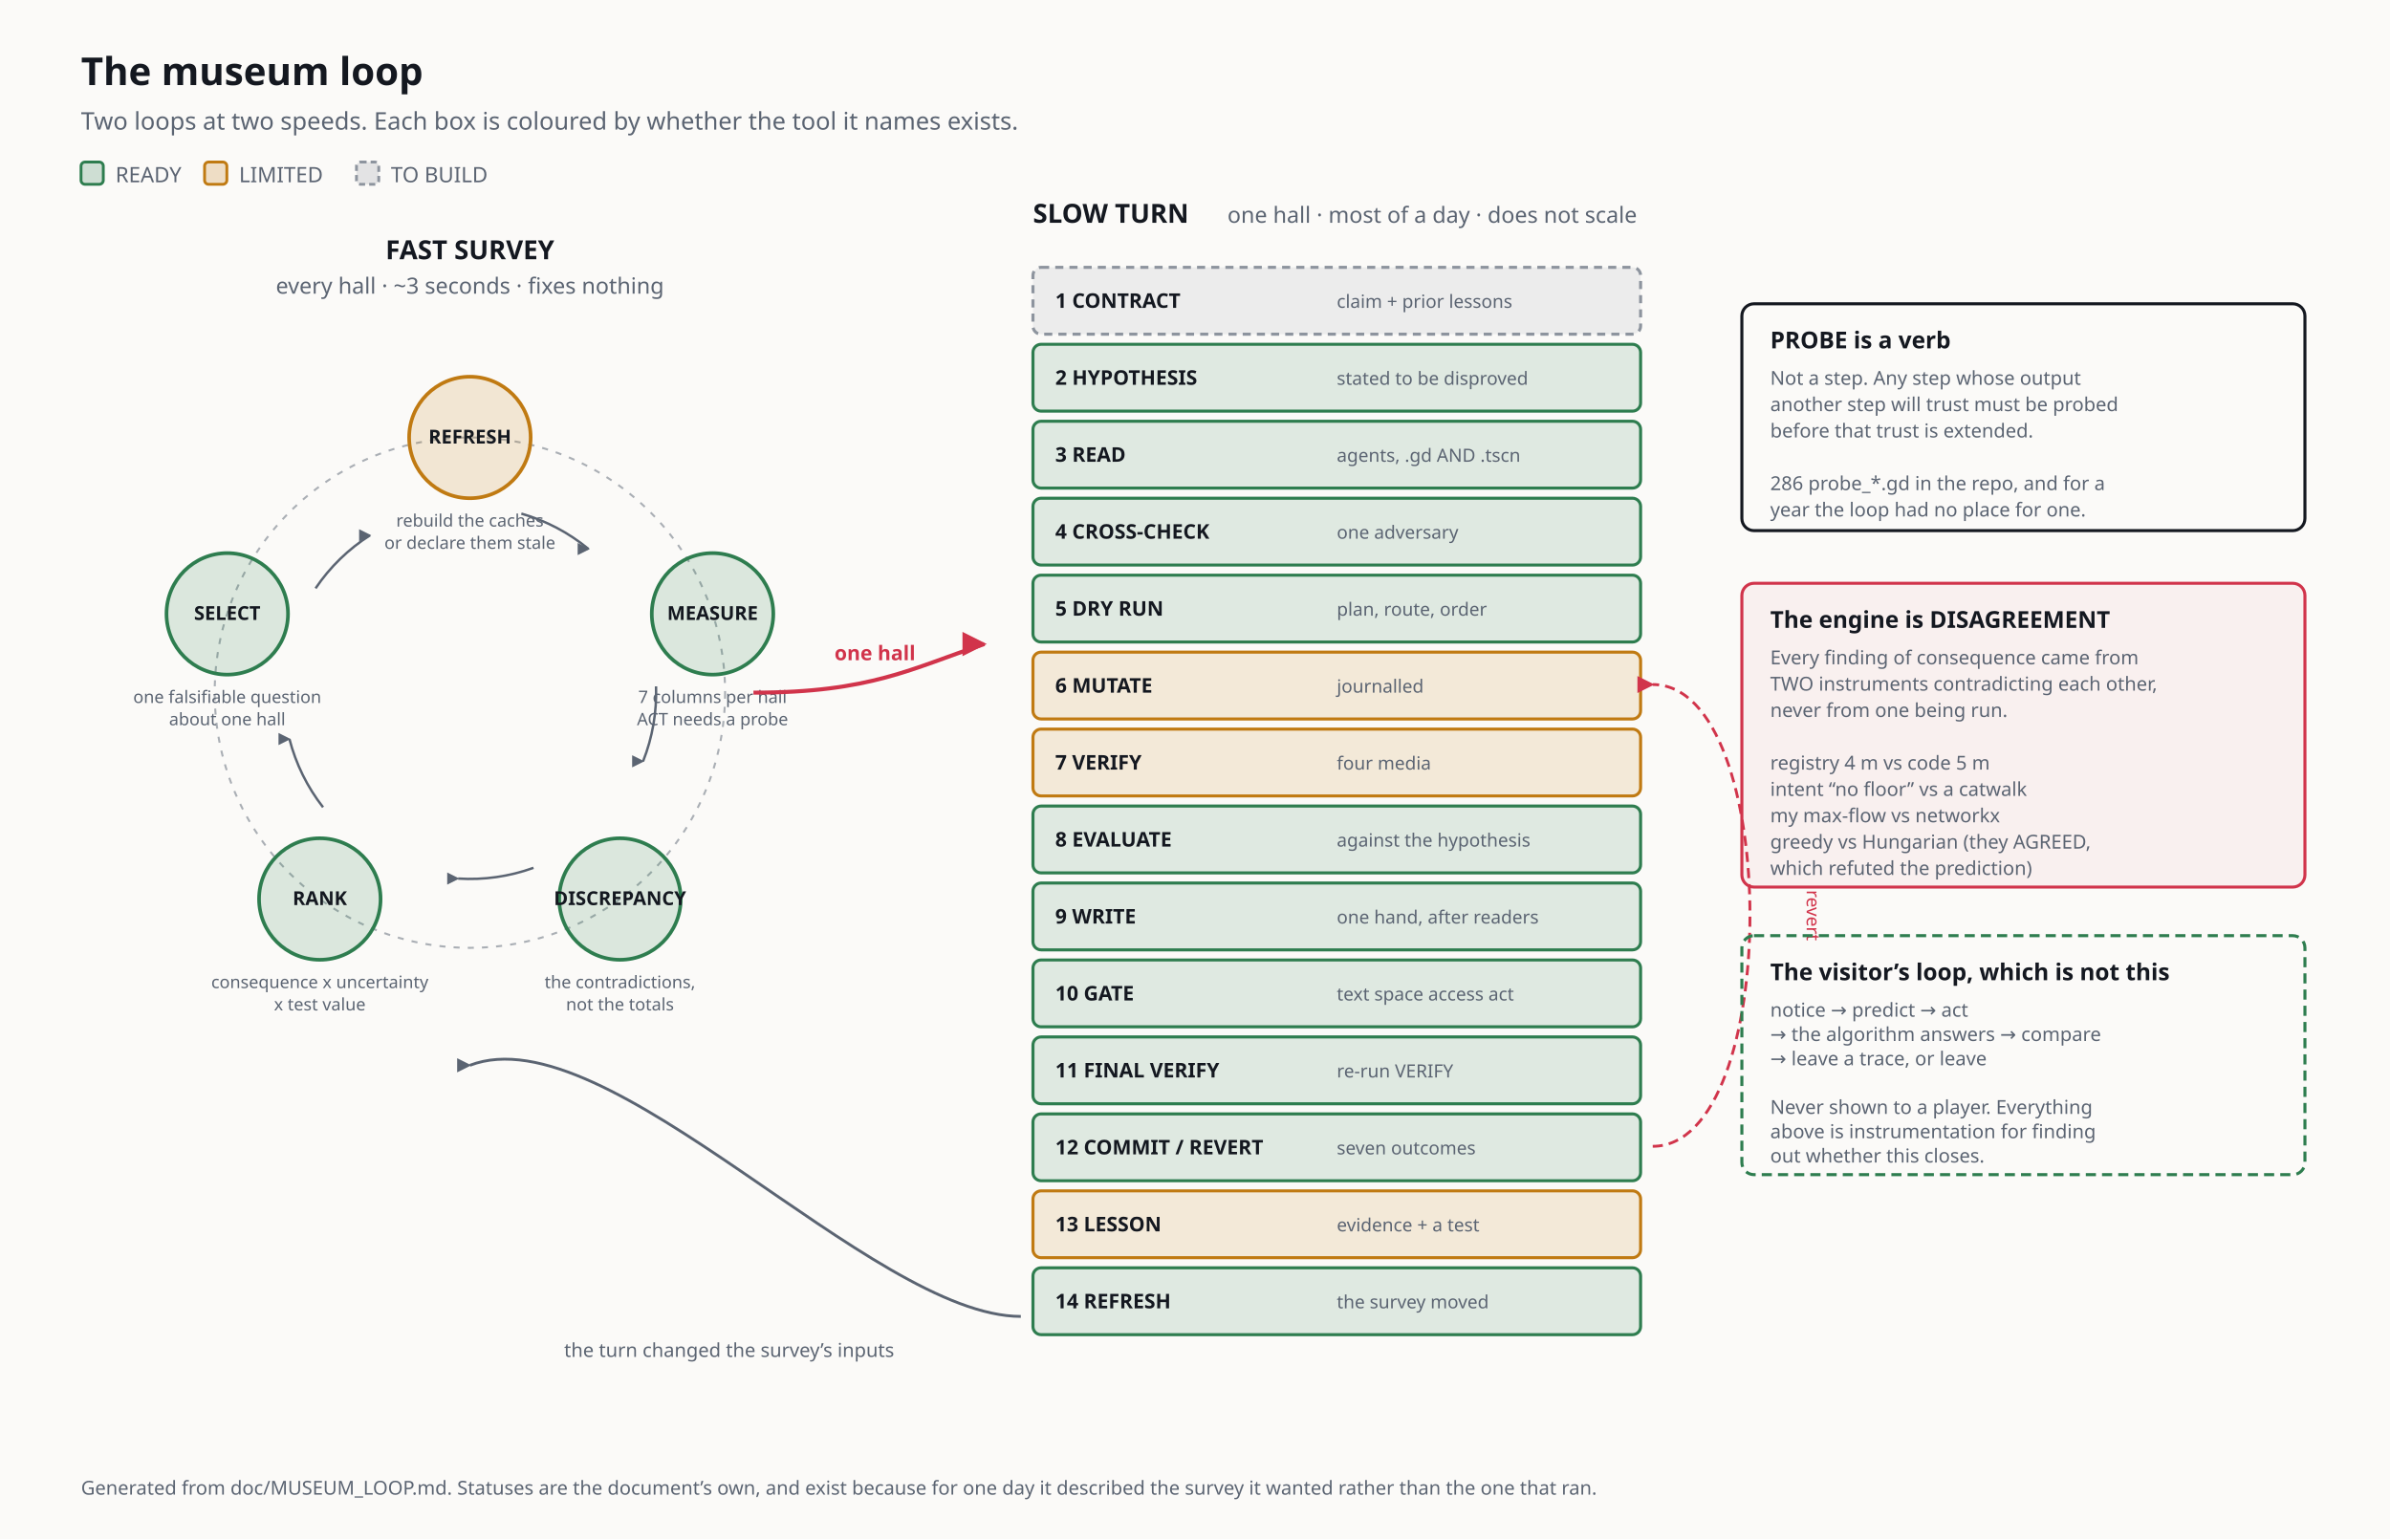
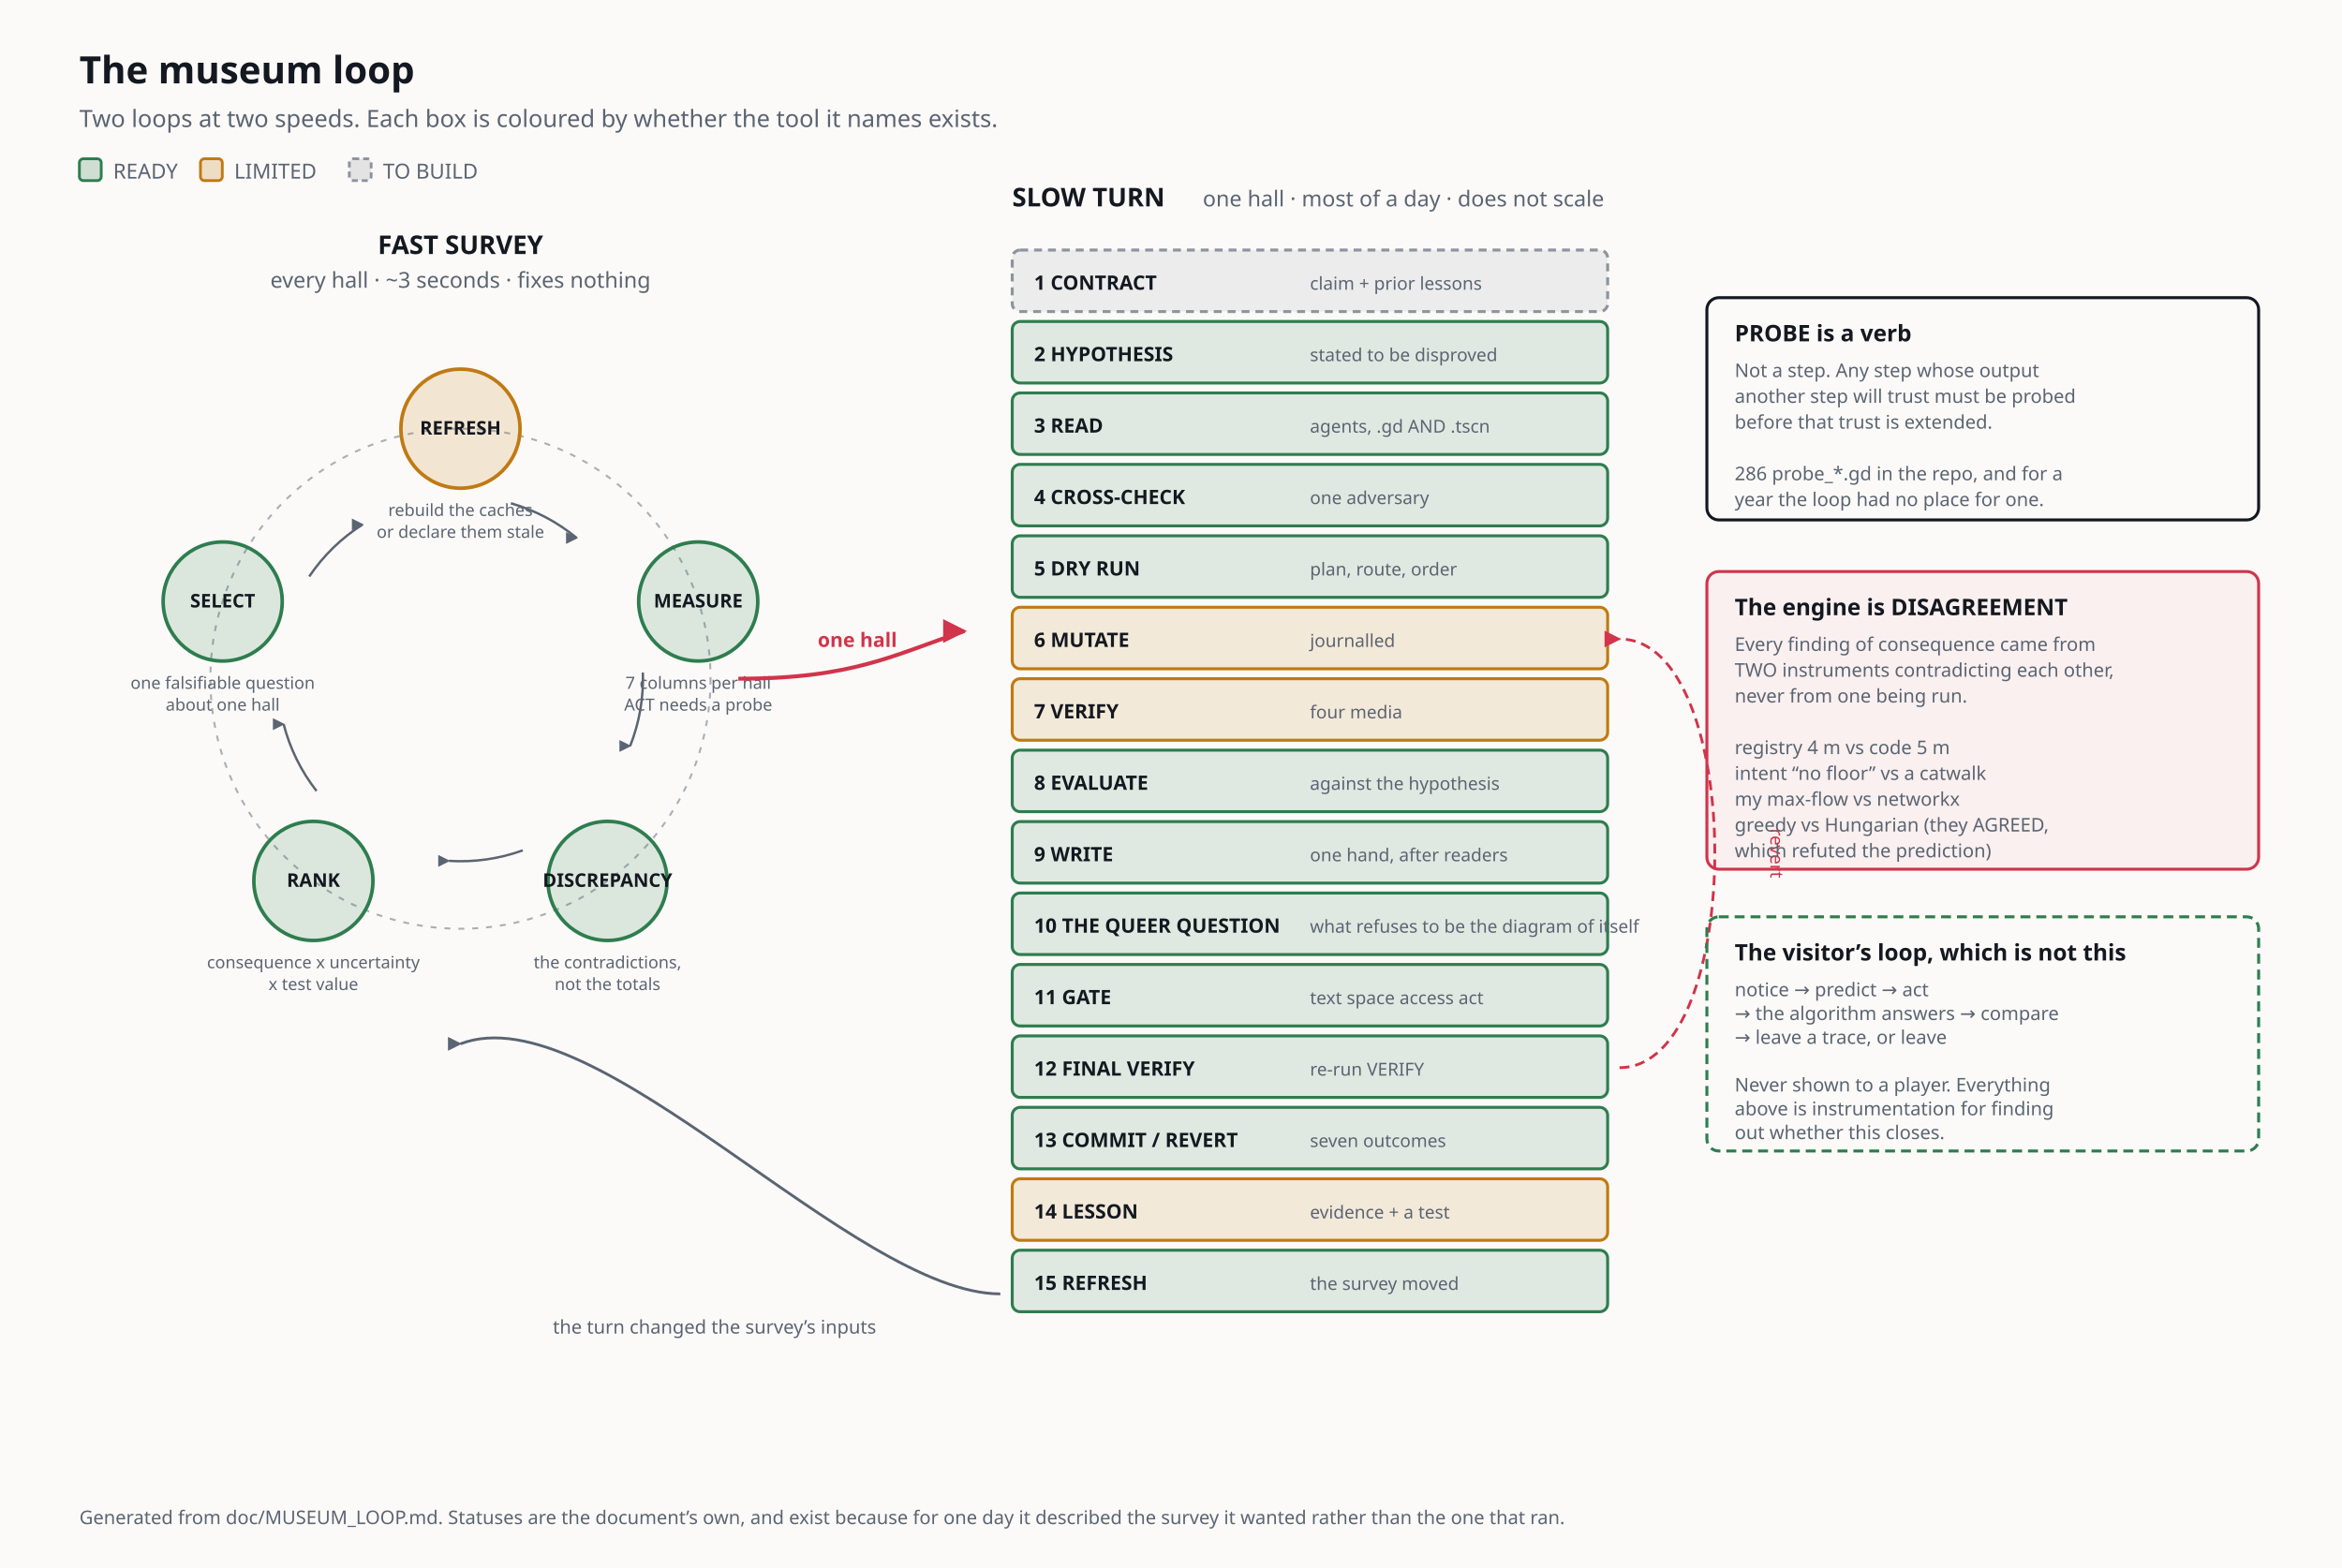
- <svg xmlns="http://www.w3.org/2000/svg" width="1180" height="760" viewBox="0 0 1180 760" font-family="ui-sans-serif,system-ui,sans-serif">
+ <svg xmlns="http://www.w3.org/2000/svg" width="1180" height="790" viewBox="0 0 1180 790" font-family="ui-sans-serif,system-ui,sans-serif">
  <defs>
    <marker id="a" viewBox="0 0 10 10" refX="9" refY="5" markerWidth="5" markerHeight="5" orient="auto-start-end">
      <path d="M0,0 L10,5 L0,10 z" fill="#5b6472" />
    </marker>
    <marker id="ar" viewBox="0 0 10 10" refX="9" refY="5" markerWidth="6" markerHeight="6" orient="auto-start-end">
      <path d="M0,0 L10,5 L0,10 z" fill="#d1344b" />
    </marker>
  </defs>
  <rect width="100%" height="100%" fill="#fbfaf8" />
  <text x="40" y="42" font-size="19" font-weight="600" fill="#141820">The museum loop</text>
  <text x="40" y="64" font-size="12" fill="#5b6472">Two loops at two speeds. Each box is coloured by whether the tool it names exists.</text>
  <rect x="40" y="80" width="11" height="11" rx="2" fill="#2e7d4f" fill-opacity="0.22" stroke="#2e7d4f" stroke-width="1.4" />
  <text x="57" y="90" font-size="10.5" fill="#5b6472">READY</text>
  <rect x="101" y="80" width="11" height="11" rx="2" fill="#c07a12" fill-opacity="0.22" stroke="#c07a12" stroke-width="1.4" />
  <text x="118" y="90" font-size="10.5" fill="#5b6472">LIMITED</text>
  <rect x="176" y="80" width="11" height="11" rx="2" fill="#8d949e" fill-opacity="0.22" stroke="#8d949e" stroke-width="1.4" stroke-dasharray="3 2" />
  <text x="193" y="90" font-size="10.5" fill="#5b6472">TO BUILD</text>
  <text x="232" y="128" font-size="13" font-weight="600" fill="#141820" text-anchor="middle">FAST SURVEY</text>
  <text x="232" y="145" font-size="11" fill="#5b6472" text-anchor="middle">every hall · ~3 seconds · fixes nothing</text>
  <circle cx="232" cy="342" r="126" fill="none" stroke="#5b6472" stroke-width="1" stroke-dasharray="3 4" stroke-opacity="0.5" />
  <circle cx="232.0" cy="216.0" r="30" fill="#c07a12" fill-opacity="0.16" stroke="#c07a12" stroke-width="1.8" />
  <text x="232.0" y="219.0" font-size="9.5" font-weight="600" fill="#141820" text-anchor="middle">REFRESH</text>
  <text x="232.0" y="260.0" font-size="8.5" fill="#5b6472" text-anchor="middle">rebuild the caches</text>
  <text x="232.0" y="271.0" font-size="8.5" fill="#5b6472" text-anchor="middle">or declare them stale</text>
  <path d="M257.4,253.6 A92,92 0 0,1 290.6,271.1" fill="none" stroke="#5b6472" stroke-width="1.2" marker-end="url(#a)" />
  <circle cx="351.8" cy="303.1" r="30" fill="#2e7d4f" fill-opacity="0.16" stroke="#2e7d4f" stroke-width="1.8" />
  <text x="351.8" y="306.1" font-size="9.5" font-weight="600" fill="#141820" text-anchor="middle">MEASURE</text>
  <text x="351.8" y="347.1" font-size="8.5" fill="#5b6472" text-anchor="middle">7 columns per hall</text>
  <text x="351.8" y="358.1" font-size="8.5" fill="#5b6472" text-anchor="middle">ACT needs a probe</text>
  <path d="M323.9,338.9 A92,92 0 0,1 317.5,375.9" fill="none" stroke="#5b6472" stroke-width="1.2" marker-end="url(#a)" />
  <circle cx="306.1" cy="443.9" r="30" fill="#2e7d4f" fill-opacity="0.16" stroke="#2e7d4f" stroke-width="1.8" />
  <text x="306.1" y="446.9" font-size="9.5" font-weight="600" fill="#141820" text-anchor="middle">DISCREPANCY</text>
  <text x="306.1" y="487.9" font-size="8.5" fill="#5b6472" text-anchor="middle">the contradictions,</text>
  <text x="306.1" y="498.9" font-size="8.5" fill="#5b6472" text-anchor="middle">not the totals</text>
  <path d="M263.4,428.5 A92,92 0 0,1 226.2,433.8" fill="none" stroke="#5b6472" stroke-width="1.2" marker-end="url(#a)" />
  <circle cx="157.9" cy="443.9" r="30" fill="#2e7d4f" fill-opacity="0.16" stroke="#2e7d4f" stroke-width="1.8" />
  <text x="157.9" y="446.9" font-size="9.5" font-weight="600" fill="#141820" text-anchor="middle">RANK</text>
  <text x="157.9" y="487.9" font-size="8.5" fill="#5b6472" text-anchor="middle">consequence x uncertainty</text>
  <text x="157.9" y="498.9" font-size="8.5" fill="#5b6472" text-anchor="middle">x test value</text>
  <path d="M159.5,398.6 A92,92 0 0,1 142.9,364.9" fill="none" stroke="#5b6472" stroke-width="1.2" marker-end="url(#a)" />
  <circle cx="112.2" cy="303.1" r="30" fill="#2e7d4f" fill-opacity="0.16" stroke="#2e7d4f" stroke-width="1.8" />
  <text x="112.2" y="306.1" font-size="9.5" font-weight="600" fill="#141820" text-anchor="middle">SELECT</text>
  <text x="112.2" y="347.1" font-size="8.5" fill="#5b6472" text-anchor="middle">one falsifiable question</text>
  <text x="112.2" y="358.1" font-size="8.5" fill="#5b6472" text-anchor="middle">about one hall</text>
  <path d="M155.8,290.5 A92,92 0 0,1 182.7,264.3" fill="none" stroke="#5b6472" stroke-width="1.2" marker-end="url(#a)" />
  <path d="M372,342 C430,342 450,330 486,318" fill="none" stroke="#d1344b" stroke-width="2" marker-end="url(#ar)" />
  <text x="432" y="326" font-size="10" fill="#d1344b" text-anchor="middle" font-weight="600">one hall</text>
-   <text x="510" y="110" font-size="13" font-weight="600" fill="#141820">SLOW TURN</text>
-   <text x="606" y="110" font-size="11" fill="#5b6472">one hall · most of a day · does not scale</text>
-   <rect x="510" y="132" width="300" height="33" rx="4" fill="#8d949e" fill-opacity="0.14" stroke="#8d949e" stroke-width="1.5" stroke-dasharray="4 3" />
-   <text x="521" y="152" font-size="10" font-weight="600" fill="#141820"> 1  CONTRACT</text>
-   <text x="660" y="152" font-size="9" fill="#5b6472">claim + prior lessons</text>
-   <rect x="510" y="170" width="300" height="33" rx="4" fill="#2e7d4f" fill-opacity="0.14" stroke="#2e7d4f" stroke-width="1.5" />
-   <text x="521" y="190" font-size="10" font-weight="600" fill="#141820"> 2  HYPOTHESIS</text>
-   <text x="660" y="190" font-size="9" fill="#5b6472">stated to be disproved</text>
-   <rect x="510" y="208" width="300" height="33" rx="4" fill="#2e7d4f" fill-opacity="0.14" stroke="#2e7d4f" stroke-width="1.5" />
-   <text x="521" y="228" font-size="10" font-weight="600" fill="#141820"> 3  READ</text>
-   <text x="660" y="228" font-size="9" fill="#5b6472">agents, .gd AND .tscn</text>
-   <rect x="510" y="246" width="300" height="33" rx="4" fill="#2e7d4f" fill-opacity="0.14" stroke="#2e7d4f" stroke-width="1.5" />
-   <text x="521" y="266" font-size="10" font-weight="600" fill="#141820"> 4  CROSS-CHECK</text>
-   <text x="660" y="266" font-size="9" fill="#5b6472">one adversary</text>
-   <rect x="510" y="284" width="300" height="33" rx="4" fill="#2e7d4f" fill-opacity="0.14" stroke="#2e7d4f" stroke-width="1.5" />
-   <text x="521" y="304" font-size="10" font-weight="600" fill="#141820"> 5  DRY RUN</text>
-   <text x="660" y="304" font-size="9" fill="#5b6472">plan, route, order</text>
-   <rect x="510" y="322" width="300" height="33" rx="4" fill="#c07a12" fill-opacity="0.14" stroke="#c07a12" stroke-width="1.5" />
-   <text x="521" y="342" font-size="10" font-weight="600" fill="#141820"> 6  MUTATE</text>
-   <text x="660" y="342" font-size="9" fill="#5b6472">journalled</text>
-   <rect x="510" y="360" width="300" height="33" rx="4" fill="#c07a12" fill-opacity="0.14" stroke="#c07a12" stroke-width="1.5" />
-   <text x="521" y="380" font-size="10" font-weight="600" fill="#141820"> 7  VERIFY</text>
-   <text x="660" y="380" font-size="9" fill="#5b6472">four media</text>
-   <rect x="510" y="398" width="300" height="33" rx="4" fill="#2e7d4f" fill-opacity="0.14" stroke="#2e7d4f" stroke-width="1.5" />
-   <text x="521" y="418" font-size="10" font-weight="600" fill="#141820"> 8  EVALUATE</text>
-   <text x="660" y="418" font-size="9" fill="#5b6472">against the hypothesis</text>
-   <rect x="510" y="436" width="300" height="33" rx="4" fill="#2e7d4f" fill-opacity="0.14" stroke="#2e7d4f" stroke-width="1.5" />
-   <text x="521" y="456" font-size="10" font-weight="600" fill="#141820"> 9  WRITE</text>
-   <text x="660" y="456" font-size="9" fill="#5b6472">one hand, after readers</text>
-   <rect x="510" y="474" width="300" height="33" rx="4" fill="#2e7d4f" fill-opacity="0.14" stroke="#2e7d4f" stroke-width="1.5" />
-   <text x="521" y="494" font-size="10" font-weight="600" fill="#141820">10  GATE</text>
-   <text x="660" y="494" font-size="9" fill="#5b6472">text space access act</text>
-   <rect x="510" y="512" width="300" height="33" rx="4" fill="#2e7d4f" fill-opacity="0.14" stroke="#2e7d4f" stroke-width="1.5" />
-   <text x="521" y="532" font-size="10" font-weight="600" fill="#141820">11  FINAL VERIFY</text>
-   <text x="660" y="532" font-size="9" fill="#5b6472">re-run VERIFY</text>
-   <rect x="510" y="550" width="300" height="33" rx="4" fill="#2e7d4f" fill-opacity="0.14" stroke="#2e7d4f" stroke-width="1.5" />
-   <text x="521" y="570" font-size="10" font-weight="600" fill="#141820">12  COMMIT / REVERT</text>
-   <text x="660" y="570" font-size="9" fill="#5b6472">seven outcomes</text>
-   <rect x="510" y="588" width="300" height="33" rx="4" fill="#c07a12" fill-opacity="0.14" stroke="#c07a12" stroke-width="1.5" />
-   <text x="521" y="608" font-size="10" font-weight="600" fill="#141820">13  LESSON</text>
-   <text x="660" y="608" font-size="9" fill="#5b6472">evidence + a test</text>
-   <rect x="510" y="626" width="300" height="33" rx="4" fill="#2e7d4f" fill-opacity="0.14" stroke="#2e7d4f" stroke-width="1.5" />
-   <text x="521" y="646" font-size="10" font-weight="600" fill="#141820">14  REFRESH</text>
-   <text x="660" y="646" font-size="9" fill="#5b6472">the survey moved</text>
-   <path d="M816,566 C880,566 880,338 816,338" fill="none" stroke="#d1344b" stroke-width="1.4" stroke-dasharray="5 3" marker-end="url(#ar)" />
-   <text x="892" y="452" font-size="9" fill="#d1344b" text-anchor="middle" transform="rotate(90 892 452)">revert</text>
-   <path d="M504,650 C430,650 300,500 232,526" fill="none" stroke="#5b6472" stroke-width="1.4" marker-end="url(#a)" />
-   <text x="360" y="670" font-size="9.5" fill="#5b6472" text-anchor="middle">the turn changed the survey’s inputs</text>
+   <text x="510" y="104" font-size="13" font-weight="600" fill="#141820">SLOW TURN</text>
+   <text x="606" y="104" font-size="11" fill="#5b6472">one hall · most of a day · does not scale</text>
+   <rect x="510" y="126" width="300" height="31" rx="4" fill="#8d949e" fill-opacity="0.14" stroke="#8d949e" stroke-width="1.5" stroke-dasharray="4 3" />
+   <text x="521" y="146" font-size="10" font-weight="600" fill="#141820"> 1  CONTRACT</text>
+   <text x="660" y="146" font-size="9" fill="#5b6472">claim + prior lessons</text>
+   <rect x="510" y="162" width="300" height="31" rx="4" fill="#2e7d4f" fill-opacity="0.14" stroke="#2e7d4f" stroke-width="1.5" />
+   <text x="521" y="182" font-size="10" font-weight="600" fill="#141820"> 2  HYPOTHESIS</text>
+   <text x="660" y="182" font-size="9" fill="#5b6472">stated to be disproved</text>
+   <rect x="510" y="198" width="300" height="31" rx="4" fill="#2e7d4f" fill-opacity="0.14" stroke="#2e7d4f" stroke-width="1.5" />
+   <text x="521" y="218" font-size="10" font-weight="600" fill="#141820"> 3  READ</text>
+   <text x="660" y="218" font-size="9" fill="#5b6472">agents, .gd AND .tscn</text>
+   <rect x="510" y="234" width="300" height="31" rx="4" fill="#2e7d4f" fill-opacity="0.14" stroke="#2e7d4f" stroke-width="1.5" />
+   <text x="521" y="254" font-size="10" font-weight="600" fill="#141820"> 4  CROSS-CHECK</text>
+   <text x="660" y="254" font-size="9" fill="#5b6472">one adversary</text>
+   <rect x="510" y="270" width="300" height="31" rx="4" fill="#2e7d4f" fill-opacity="0.14" stroke="#2e7d4f" stroke-width="1.5" />
+   <text x="521" y="290" font-size="10" font-weight="600" fill="#141820"> 5  DRY RUN</text>
+   <text x="660" y="290" font-size="9" fill="#5b6472">plan, route, order</text>
+   <rect x="510" y="306" width="300" height="31" rx="4" fill="#c07a12" fill-opacity="0.14" stroke="#c07a12" stroke-width="1.5" />
+   <text x="521" y="326" font-size="10" font-weight="600" fill="#141820"> 6  MUTATE</text>
+   <text x="660" y="326" font-size="9" fill="#5b6472">journalled</text>
+   <rect x="510" y="342" width="300" height="31" rx="4" fill="#c07a12" fill-opacity="0.14" stroke="#c07a12" stroke-width="1.5" />
+   <text x="521" y="362" font-size="10" font-weight="600" fill="#141820"> 7  VERIFY</text>
+   <text x="660" y="362" font-size="9" fill="#5b6472">four media</text>
+   <rect x="510" y="378" width="300" height="31" rx="4" fill="#2e7d4f" fill-opacity="0.14" stroke="#2e7d4f" stroke-width="1.5" />
+   <text x="521" y="398" font-size="10" font-weight="600" fill="#141820"> 8  EVALUATE</text>
+   <text x="660" y="398" font-size="9" fill="#5b6472">against the hypothesis</text>
+   <rect x="510" y="414" width="300" height="31" rx="4" fill="#2e7d4f" fill-opacity="0.14" stroke="#2e7d4f" stroke-width="1.5" />
+   <text x="521" y="434" font-size="10" font-weight="600" fill="#141820"> 9  WRITE</text>
+   <text x="660" y="434" font-size="9" fill="#5b6472">one hand, after readers</text>
+   <rect x="510" y="450" width="300" height="31" rx="4" fill="#2e7d4f" fill-opacity="0.14" stroke="#2e7d4f" stroke-width="1.5" />
+   <text x="521" y="470" font-size="10" font-weight="600" fill="#141820">10  THE QUEER QUESTION</text>
+   <text x="660" y="470" font-size="9" fill="#5b6472">what refuses to be the diagram of itself</text>
+   <rect x="510" y="486" width="300" height="31" rx="4" fill="#2e7d4f" fill-opacity="0.14" stroke="#2e7d4f" stroke-width="1.5" />
+   <text x="521" y="506" font-size="10" font-weight="600" fill="#141820">11  GATE</text>
+   <text x="660" y="506" font-size="9" fill="#5b6472">text space access act</text>
+   <rect x="510" y="522" width="300" height="31" rx="4" fill="#2e7d4f" fill-opacity="0.14" stroke="#2e7d4f" stroke-width="1.5" />
+   <text x="521" y="542" font-size="10" font-weight="600" fill="#141820">12  FINAL VERIFY</text>
+   <text x="660" y="542" font-size="9" fill="#5b6472">re-run VERIFY</text>
+   <rect x="510" y="558" width="300" height="31" rx="4" fill="#2e7d4f" fill-opacity="0.14" stroke="#2e7d4f" stroke-width="1.5" />
+   <text x="521" y="578" font-size="10" font-weight="600" fill="#141820">13  COMMIT / REVERT</text>
+   <text x="660" y="578" font-size="9" fill="#5b6472">seven outcomes</text>
+   <rect x="510" y="594" width="300" height="31" rx="4" fill="#c07a12" fill-opacity="0.14" stroke="#c07a12" stroke-width="1.5" />
+   <text x="521" y="614" font-size="10" font-weight="600" fill="#141820">14  LESSON</text>
+   <text x="660" y="614" font-size="9" fill="#5b6472">evidence + a test</text>
+   <rect x="510" y="630" width="300" height="31" rx="4" fill="#2e7d4f" fill-opacity="0.14" stroke="#2e7d4f" stroke-width="1.5" />
+   <text x="521" y="650" font-size="10" font-weight="600" fill="#141820">15  REFRESH</text>
+   <text x="660" y="650" font-size="9" fill="#5b6472">the survey moved</text>
+   <path d="M816,538 C880,538 880,322 816,322" fill="none" stroke="#d1344b" stroke-width="1.4" stroke-dasharray="5 3" marker-end="url(#ar)" />
+   <text x="892" y="430" font-size="9" fill="#d1344b" text-anchor="middle" transform="rotate(90 892 430)">revert</text>
+   <path d="M504,652 C430,652 300,500 232,526" fill="none" stroke="#5b6472" stroke-width="1.4" marker-end="url(#a)" />
+   <text x="360" y="672" font-size="9.5" fill="#5b6472" text-anchor="middle">the turn changed the survey’s inputs</text>
  <rect x="860" y="150" width="278" height="112" rx="6" fill="none" stroke="#141820" stroke-width="1.5" />
  <text x="874" y="172" font-size="11.5" font-weight="600" fill="#141820">PROBE is a verb</text>
  <text x="874" y="190" font-size="9.5" fill="#5b6472">Not a step. Any step whose output</text>
  <text x="874" y="203" font-size="9.5" fill="#5b6472">another step will trust must be probed</text>
  <text x="874" y="216" font-size="9.5" fill="#5b6472">before that trust is extended.</text>
  <text x="874" y="229" font-size="9.5" fill="#5b6472" />
  <text x="874" y="242" font-size="9.5" fill="#5b6472">286 probe_*.gd in the repo, and for a</text>
  <text x="874" y="255" font-size="9.5" fill="#5b6472">year the loop had no place for one.</text>
  <rect x="860" y="288" width="278" height="150" rx="6" fill="#d1344b" fill-opacity="0.05" stroke="#d1344b" stroke-width="1.5" />
  <text x="874" y="310" font-size="11.5" font-weight="600" fill="#141820">The engine is DISAGREEMENT</text>
  <text x="874" y="328" font-size="9.5" fill="#5b6472">Every finding of consequence came from</text>
  <text x="874" y="341" font-size="9.5" fill="#5b6472">TWO instruments contradicting each other,</text>
  <text x="874" y="354" font-size="9.5" fill="#5b6472">never from one being run.</text>
  <text x="874" y="367" font-size="9.5" fill="#5b6472" />
  <text x="874" y="380" font-size="9.5" fill="#5b6472">registry 4 m vs code 5 m</text>
  <text x="874" y="393" font-size="9.5" fill="#5b6472">intent “no floor” vs a catwalk</text>
  <text x="874" y="406" font-size="9.5" fill="#5b6472">my max-flow vs networkx</text>
  <text x="874" y="419" font-size="9.5" fill="#5b6472">greedy vs Hungarian (they AGREED,</text>
  <text x="874" y="432" font-size="9.5" fill="#5b6472">   which refuted the prediction)</text>
  <rect x="860" y="462" width="278" height="118" rx="6" fill="none" stroke="#2e7d4f" stroke-width="1.5" stroke-dasharray="5 3" />
  <text x="874" y="484" font-size="11.5" font-weight="600" fill="#141820">The visitor’s loop, which is not this</text>
  <text x="874" y="502" font-size="9.5" fill="#5b6472">notice → predict → act</text>
  <text x="874" y="514" font-size="9.5" fill="#5b6472">   → the algorithm answers → compare</text>
  <text x="874" y="526" font-size="9.5" fill="#5b6472">   → leave a trace, or leave</text>
  <text x="874" y="538" font-size="9.5" fill="#5b6472" />
  <text x="874" y="550" font-size="9.5" fill="#5b6472">Never shown to a player. Everything</text>
  <text x="874" y="562" font-size="9.5" fill="#5b6472">above is instrumentation for finding</text>
  <text x="874" y="574" font-size="9.5" fill="#5b6472">out whether this closes.</text>
-   <text x="40" y="738" font-size="9.5" fill="#5b6472">Generated from doc/MUSEUM_LOOP.md. Statuses are the document’s own, and exist because for one day it described the survey it wanted rather than the one that ran.</text>
+   <text x="40" y="768" font-size="9.5" fill="#5b6472">Generated from doc/MUSEUM_LOOP.md. Statuses are the document’s own, and exist because for one day it described the survey it wanted rather than the one that ran.</text>
</svg>
